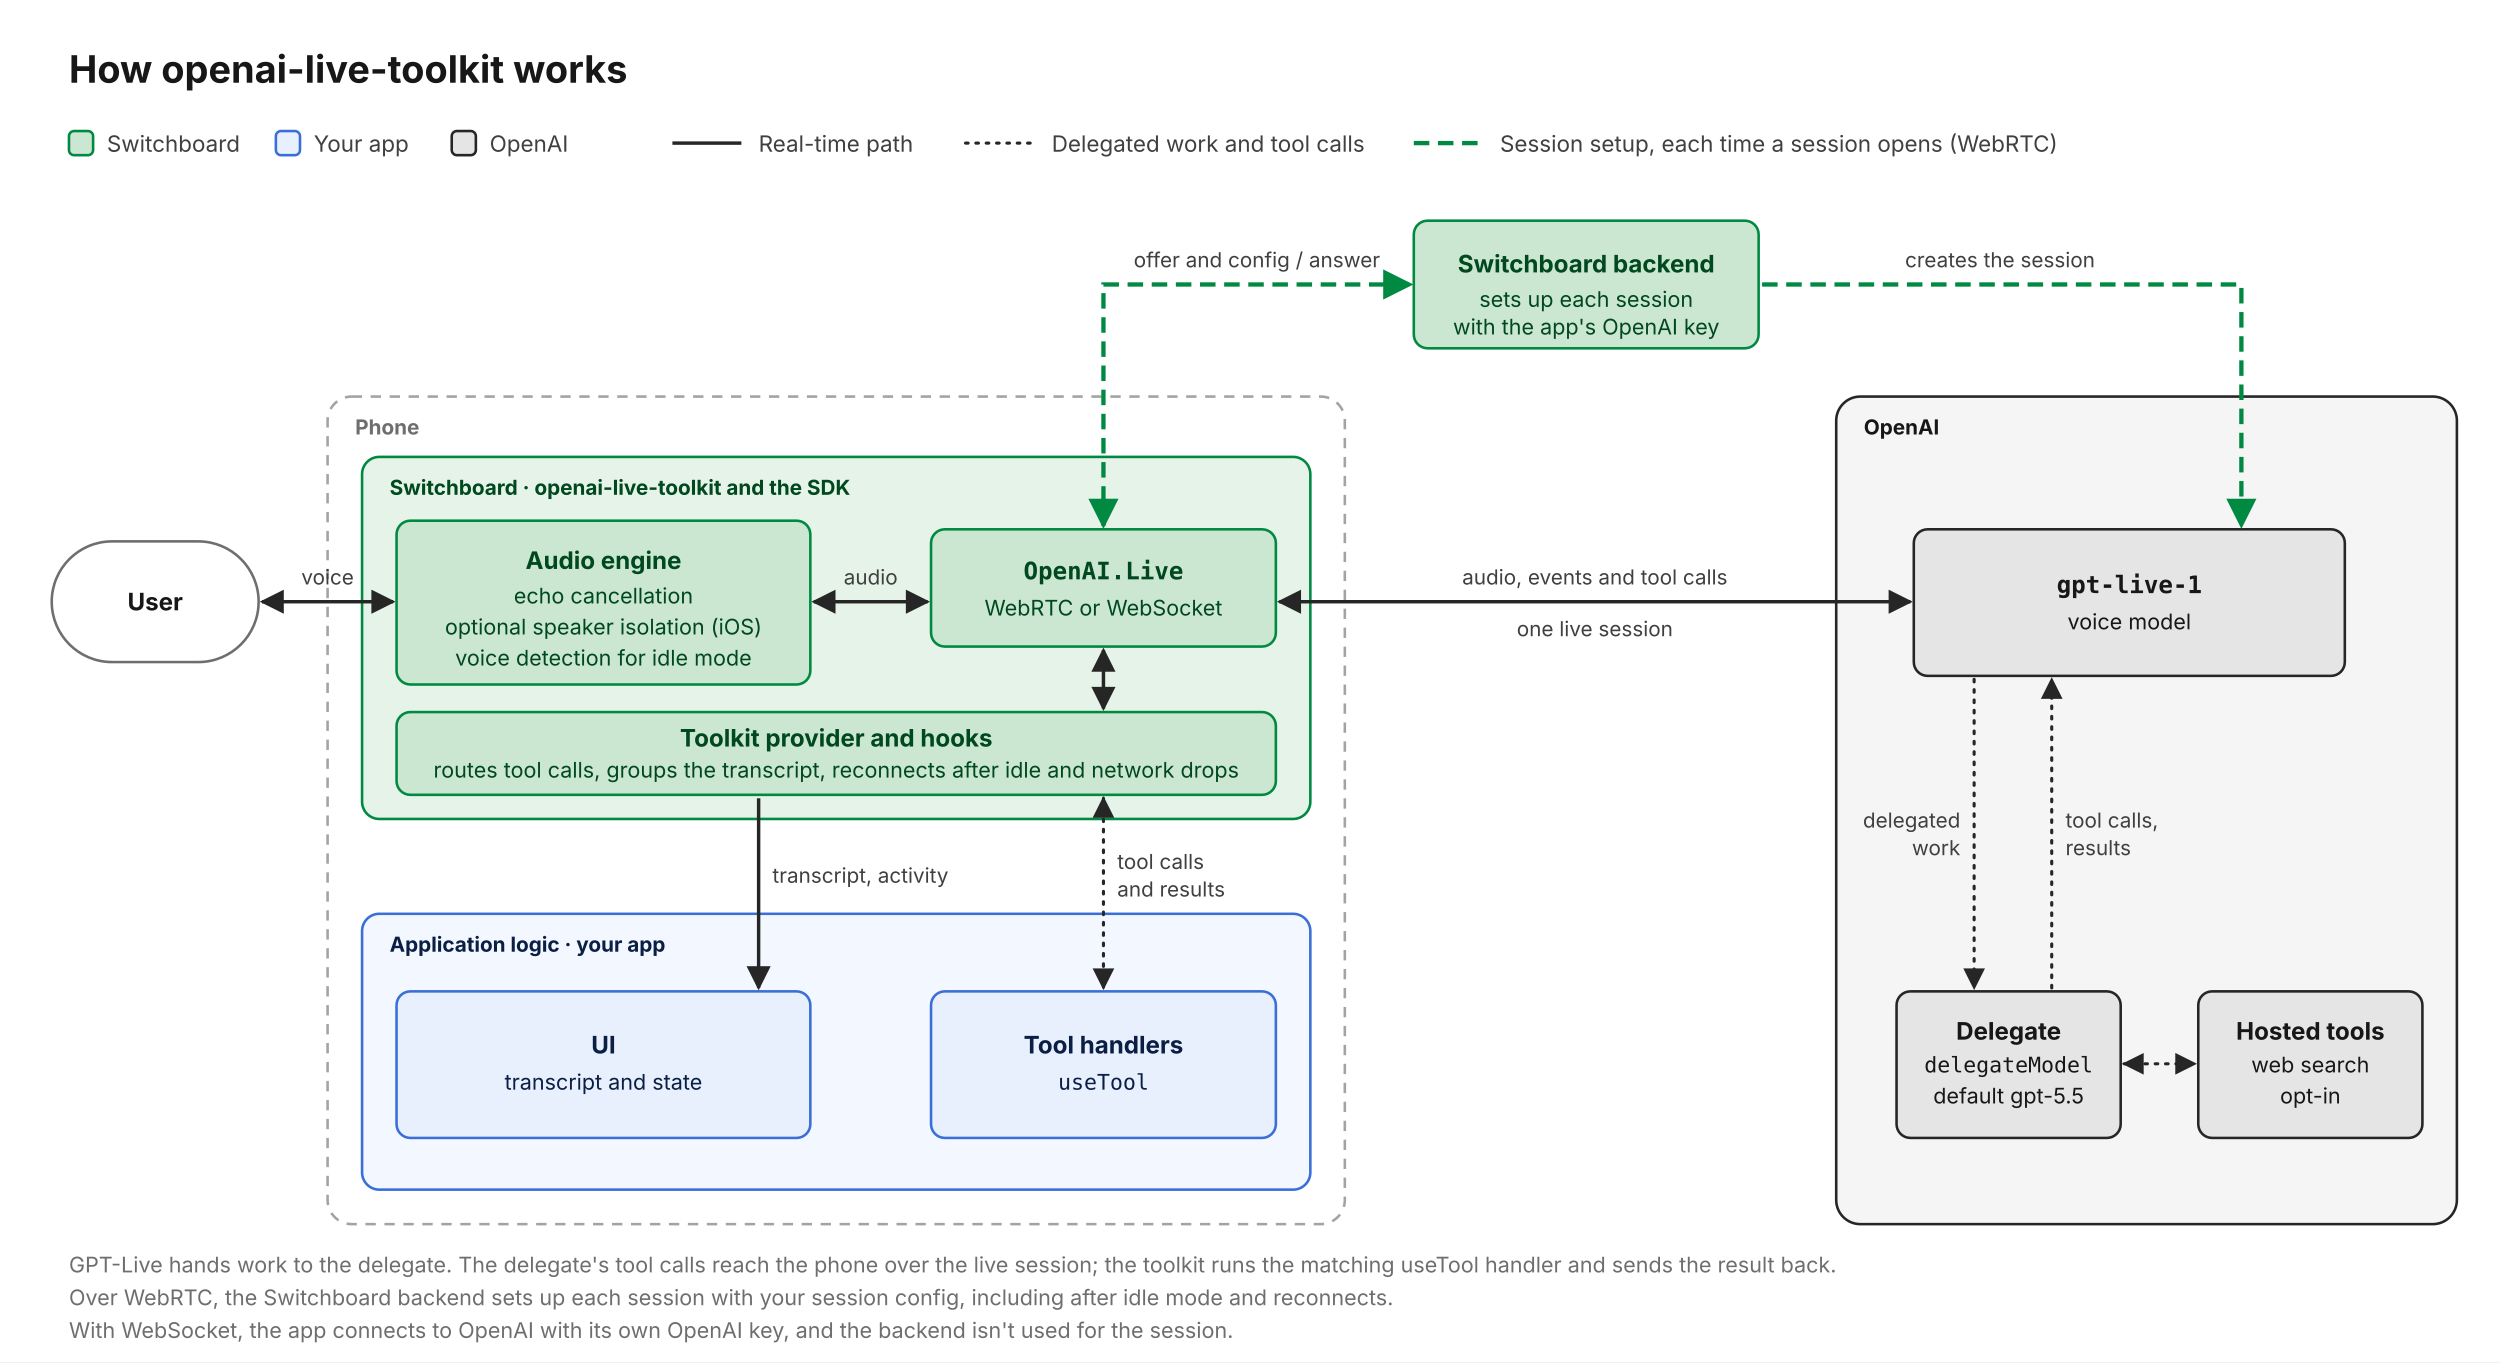
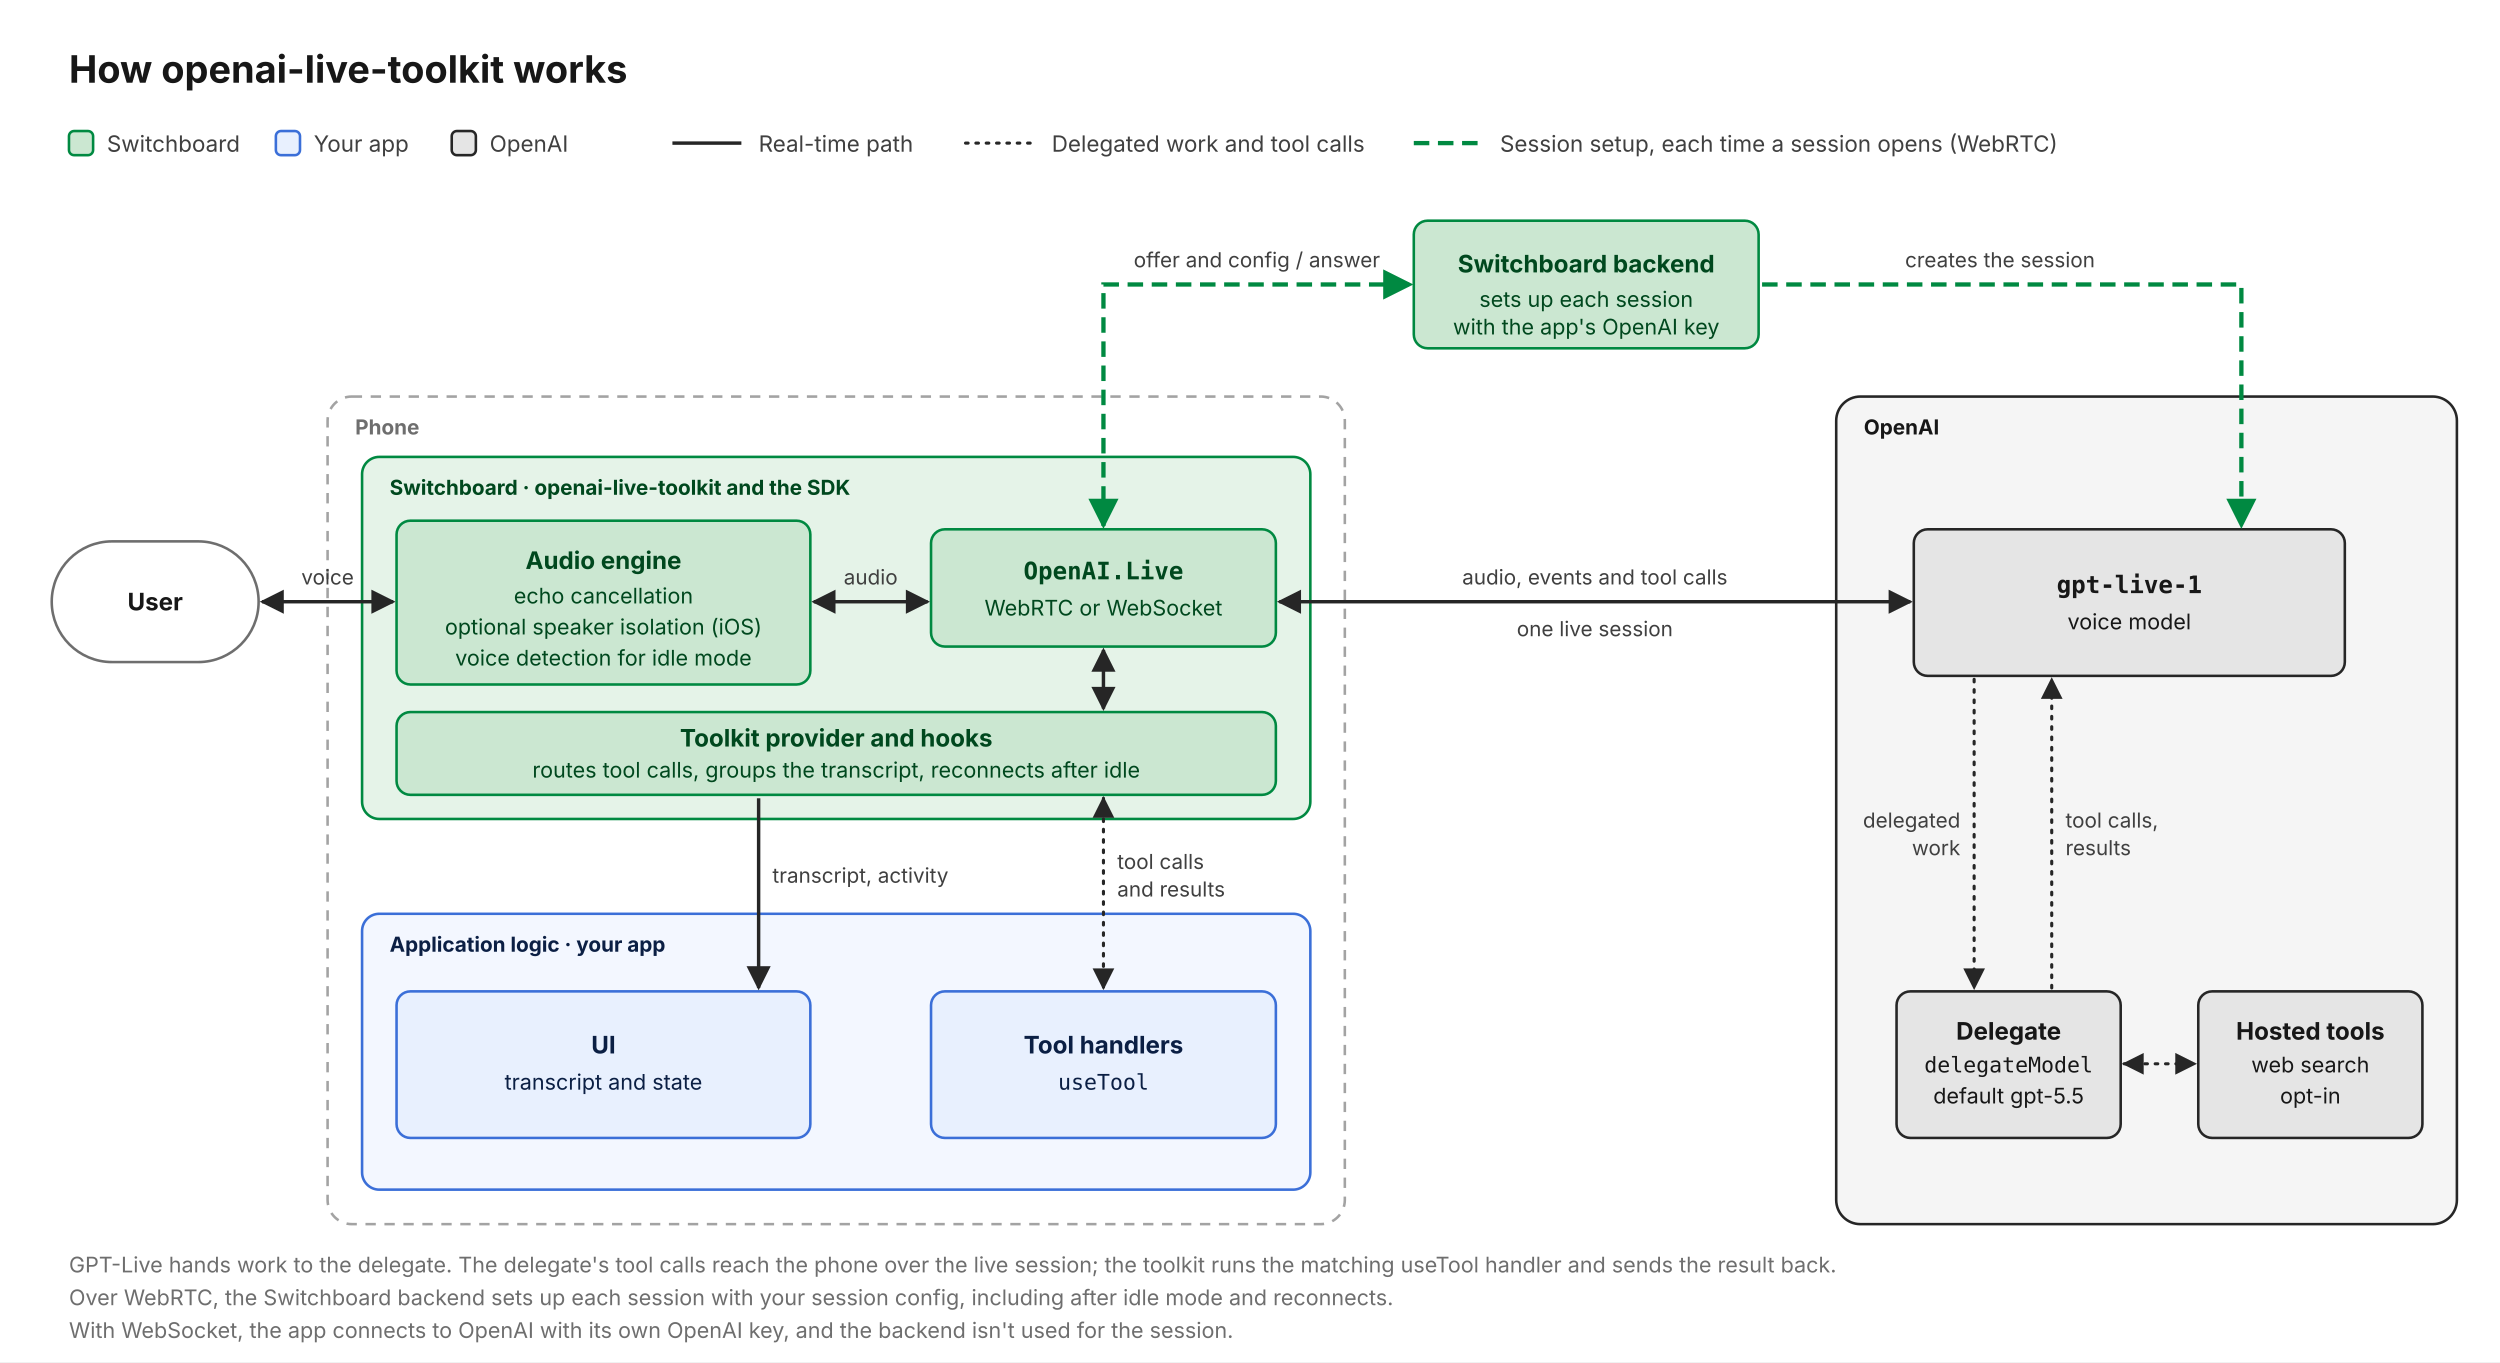
<svg xmlns="http://www.w3.org/2000/svg" width="1450" height="790" viewBox="0 0 1450 790" font-family="Inter, -apple-system, 'Helvetica Neue', Arial, sans-serif">
  <defs>
    <marker id="dark" viewBox="0 0 10 10" refX="9" refY="5" markerWidth="7" markerHeight="7" orient="auto-start-reverse">
      <path d="M0,0 L10,5 L0,10 z" fill="#262626" />
    </marker>
    <marker id="green" viewBox="0 0 10 10" refX="9" refY="5" markerWidth="7" markerHeight="7" orient="auto-start-reverse">
      <path d="M0,0 L10,5 L0,10 z" fill="#008941" />
    </marker>
    <style>
      .title { font-size: 22px; font-weight: 700; fill: #171717; }
      .legend { font-size: 13px; fill: #404040; }
      .group { font-size: 12px; font-weight: 700; }
      .name { font-size: 14px; font-weight: 700; text-anchor: middle; }
      .sub { font-size: 12.5px; text-anchor: middle; }
      .code { font-family: 'SF Mono', Menlo, Consolas, monospace; }
      .label { font-size: 12px; fill: #404040; }
      .note { font-size: 12.5px; fill: #6E6E6E; }
      .rt { stroke: #262626; stroke-width: 2; fill: none; }
      .dl { stroke: #262626; stroke-width: 1.8; fill: none; stroke-dasharray: 1.5 4.5; stroke-linecap: round; }
      .su { stroke: #008941; stroke-width: 2.5; fill: none; stroke-dasharray: 9 5; }
      .sb-group { fill: #E5F3E8; stroke: #008941; stroke-width: 1.5; }
      .sb-node { fill: #CBE7D1; stroke: #008941; stroke-width: 1.5; }
      .sb-text { fill: #00481E; }
      .app-group { fill: #F3F7FF; stroke: #3B6FD8; stroke-width: 1.5; }
      .app-node { fill: #E8F0FE; stroke: #3B6FD8; stroke-width: 1.5; }
      .app-text { fill: #0B1F44; }
      .oai-group { fill: #F5F5F5; stroke: #262626; stroke-width: 1.5; }
      .oai-node { fill: #E5E5E5; stroke: #262626; stroke-width: 1.5; }
      .oai-text { fill: #171717; }
    </style>
  </defs>
  <rect width="1450" height="790" fill="#FFFFFF" />
  <text x="40" y="48" class="title">How openai-live-toolkit works</text>
  <rect x="40" y="76" width="14" height="14" rx="3" class="sb-node" />
  <text x="62" y="88" class="legend">Switchboard</text>
  <rect x="160" y="76" width="14" height="14" rx="3" class="app-node" />
  <text x="182" y="88" class="legend">Your app</text>
  <rect x="262" y="76" width="14" height="14" rx="3" class="oai-node" />
  <text x="284" y="88" class="legend">OpenAI</text>
  <line x1="390" y1="83" x2="430" y2="83" class="rt" />
  <text x="440" y="88" class="legend">Real-time path</text>
  <line x1="560" y1="83" x2="600" y2="83" class="dl" />
  <text x="610" y="88" class="legend">Delegated work and tool calls</text>
  <line x1="820" y1="83" x2="860" y2="83" class="su" />
  <text x="870" y="88" class="legend">Session setup, each time a session opens (WebRTC)</text>
  <rect x="820" y="128" width="200" height="74" rx="8" class="sb-node" />
  <text x="920" y="158" class="name sb-text">Switchboard backend</text>
  <text x="920" y="178" class="sub sb-text">sets up each session</text>
  <text x="920" y="194" class="sub sb-text">with the app's OpenAI key</text>
  <rect x="190" y="230" width="590" height="480" rx="14" fill="none" stroke="#A3A3A3" stroke-width="1.5" stroke-dasharray="6 5" />
  <text x="206" y="252" class="group" fill="#6E6E6E">Phone</text>
  <rect x="210" y="265" width="550" height="210" rx="10" class="sb-group" />
  <text x="226" y="287" class="group sb-text">Switchboard · openai-live-toolkit and the SDK</text>
  <rect x="230" y="302" width="240" height="95" rx="8" class="sb-node" />
  <text x="350" y="330" class="name sb-text">Audio engine</text>
  <text x="350" y="350" class="sub sb-text">echo cancellation</text>
  <text x="350" y="368" class="sub sb-text">optional speaker isolation (iOS)</text>
  <text x="350" y="386" class="sub sb-text">voice detection for idle mode</text>
  <rect x="540" y="307" width="200" height="68" rx="8" class="sb-node" />
  <text x="640" y="336" class="name sb-text code">OpenAI.Live</text>
  <text x="640" y="357" class="sub sb-text">WebRTC or WebSocket</text>
  <rect x="230" y="413" width="510" height="48" rx="8" class="sb-node" />
  <text x="485" y="433" class="name sb-text">Toolkit provider and hooks</text>
-   <text x="485" y="451" class="sub sb-text">routes tool calls, groups the transcript, reconnects after idle and network drops</text>
+   <text x="485" y="451" class="sub sb-text">routes tool calls, groups the transcript, reconnects after idle</text>
  <rect x="210" y="530" width="550" height="160" rx="10" class="app-group" />
  <text x="226" y="552" class="group app-text">Application logic · your app</text>
  <rect x="230" y="575" width="240" height="85" rx="8" class="app-node" />
  <text x="350" y="611" class="name app-text">UI</text>
  <text x="350" y="632" class="sub app-text">transcript and state</text>
  <rect x="540" y="575" width="200" height="85" rx="8" class="app-node" />
  <text x="640" y="611" class="name app-text">Tool handlers</text>
  <text x="640" y="632" class="sub app-text code">useTool</text>
  <rect x="30" y="314" width="120" height="70" rx="35" fill="#FFFFFF" stroke="#6E6E6E" stroke-width="1.5" />
  <text x="90" y="354" class="name" fill="#171717">User</text>
  <rect x="1065" y="230" width="360" height="480" rx="14" class="oai-group" />
  <text x="1081" y="252" class="group oai-text">OpenAI</text>
  <rect x="1110" y="307" width="250" height="85" rx="8" class="oai-node" />
  <text x="1235" y="344" class="name oai-text code">gpt-live-1</text>
  <text x="1235" y="365" class="sub oai-text">voice model</text>
  <rect x="1100" y="575" width="130" height="85" rx="8" class="oai-node" />
  <text x="1165" y="603" class="name oai-text">Delegate</text>
  <text x="1165" y="622" class="sub oai-text code">delegateModel</text>
  <text x="1165" y="640" class="sub oai-text">default gpt-5.5</text>
  <rect x="1275" y="575" width="130" height="85" rx="8" class="oai-node" />
  <text x="1340" y="603" class="name oai-text">Hosted tools</text>
  <text x="1340" y="622" class="sub oai-text">web search</text>
  <text x="1340" y="640" class="sub oai-text">opt-in</text>
  <line x1="152" y1="349" x2="228" y2="349" class="rt" marker-start="url(#dark)" marker-end="url(#dark)" />
  <text x="190" y="339" class="label" text-anchor="middle">voice</text>
  <line x1="472" y1="349" x2="538" y2="349" class="rt" marker-start="url(#dark)" marker-end="url(#dark)" />
  <text x="505" y="339" class="label" text-anchor="middle">audio</text>
  <line x1="742" y1="349" x2="1108" y2="349" class="rt" marker-start="url(#dark)" marker-end="url(#dark)" />
  <text x="925" y="339" class="label" text-anchor="middle">audio, events and tool calls</text>
  <text x="925" y="369" class="label" text-anchor="middle">one live session</text>
  <line x1="640" y1="377" x2="640" y2="411" class="rt" marker-start="url(#dark)" marker-end="url(#dark)" />
  <line x1="440" y1="463" x2="440" y2="573" class="rt" marker-end="url(#dark)" />
  <text x="448" y="512" class="label">transcript, activity</text>
  <path d="M640,305 V165 H818" class="su" marker-start="url(#green)" marker-end="url(#green)" />
  <text x="729" y="155" class="label" text-anchor="middle">offer and config / answer</text>
  <path d="M1022,165 H1300 V305" class="su" marker-end="url(#green)" />
  <text x="1160" y="155" class="label" text-anchor="middle">creates the session</text>
  <line x1="1145" y1="394" x2="1145" y2="573" class="dl" marker-end="url(#dark)" />
  <text x="1137" y="480" class="label" text-anchor="end">delegated</text>
  <text x="1137" y="496" class="label" text-anchor="end">work</text>
  <line x1="1190" y1="573" x2="1190" y2="394" class="dl" marker-end="url(#dark)" />
  <text x="1198" y="480" class="label">tool calls,</text>
  <text x="1198" y="496" class="label">results</text>
  <line x1="1232" y1="617" x2="1273" y2="617" class="dl" marker-start="url(#dark)" marker-end="url(#dark)" />
  <line x1="640" y1="463" x2="640" y2="573" class="dl" marker-start="url(#dark)" marker-end="url(#dark)" />
  <text x="648" y="504" class="label">tool calls</text>
  <text x="648" y="520" class="label">and results</text>
  <text x="40" y="738" class="note">GPT-Live hands work to the delegate. The delegate's tool calls reach the phone over the live session; the toolkit runs the matching useTool handler and sends the result back.</text>
  <text x="40" y="757" class="note">Over WebRTC, the Switchboard backend sets up each session with your session config, including after idle mode and reconnects.</text>
  <text x="40" y="776" class="note">With WebSocket, the app connects to OpenAI with its own OpenAI key, and the backend isn't used for the session.</text>
</svg>
